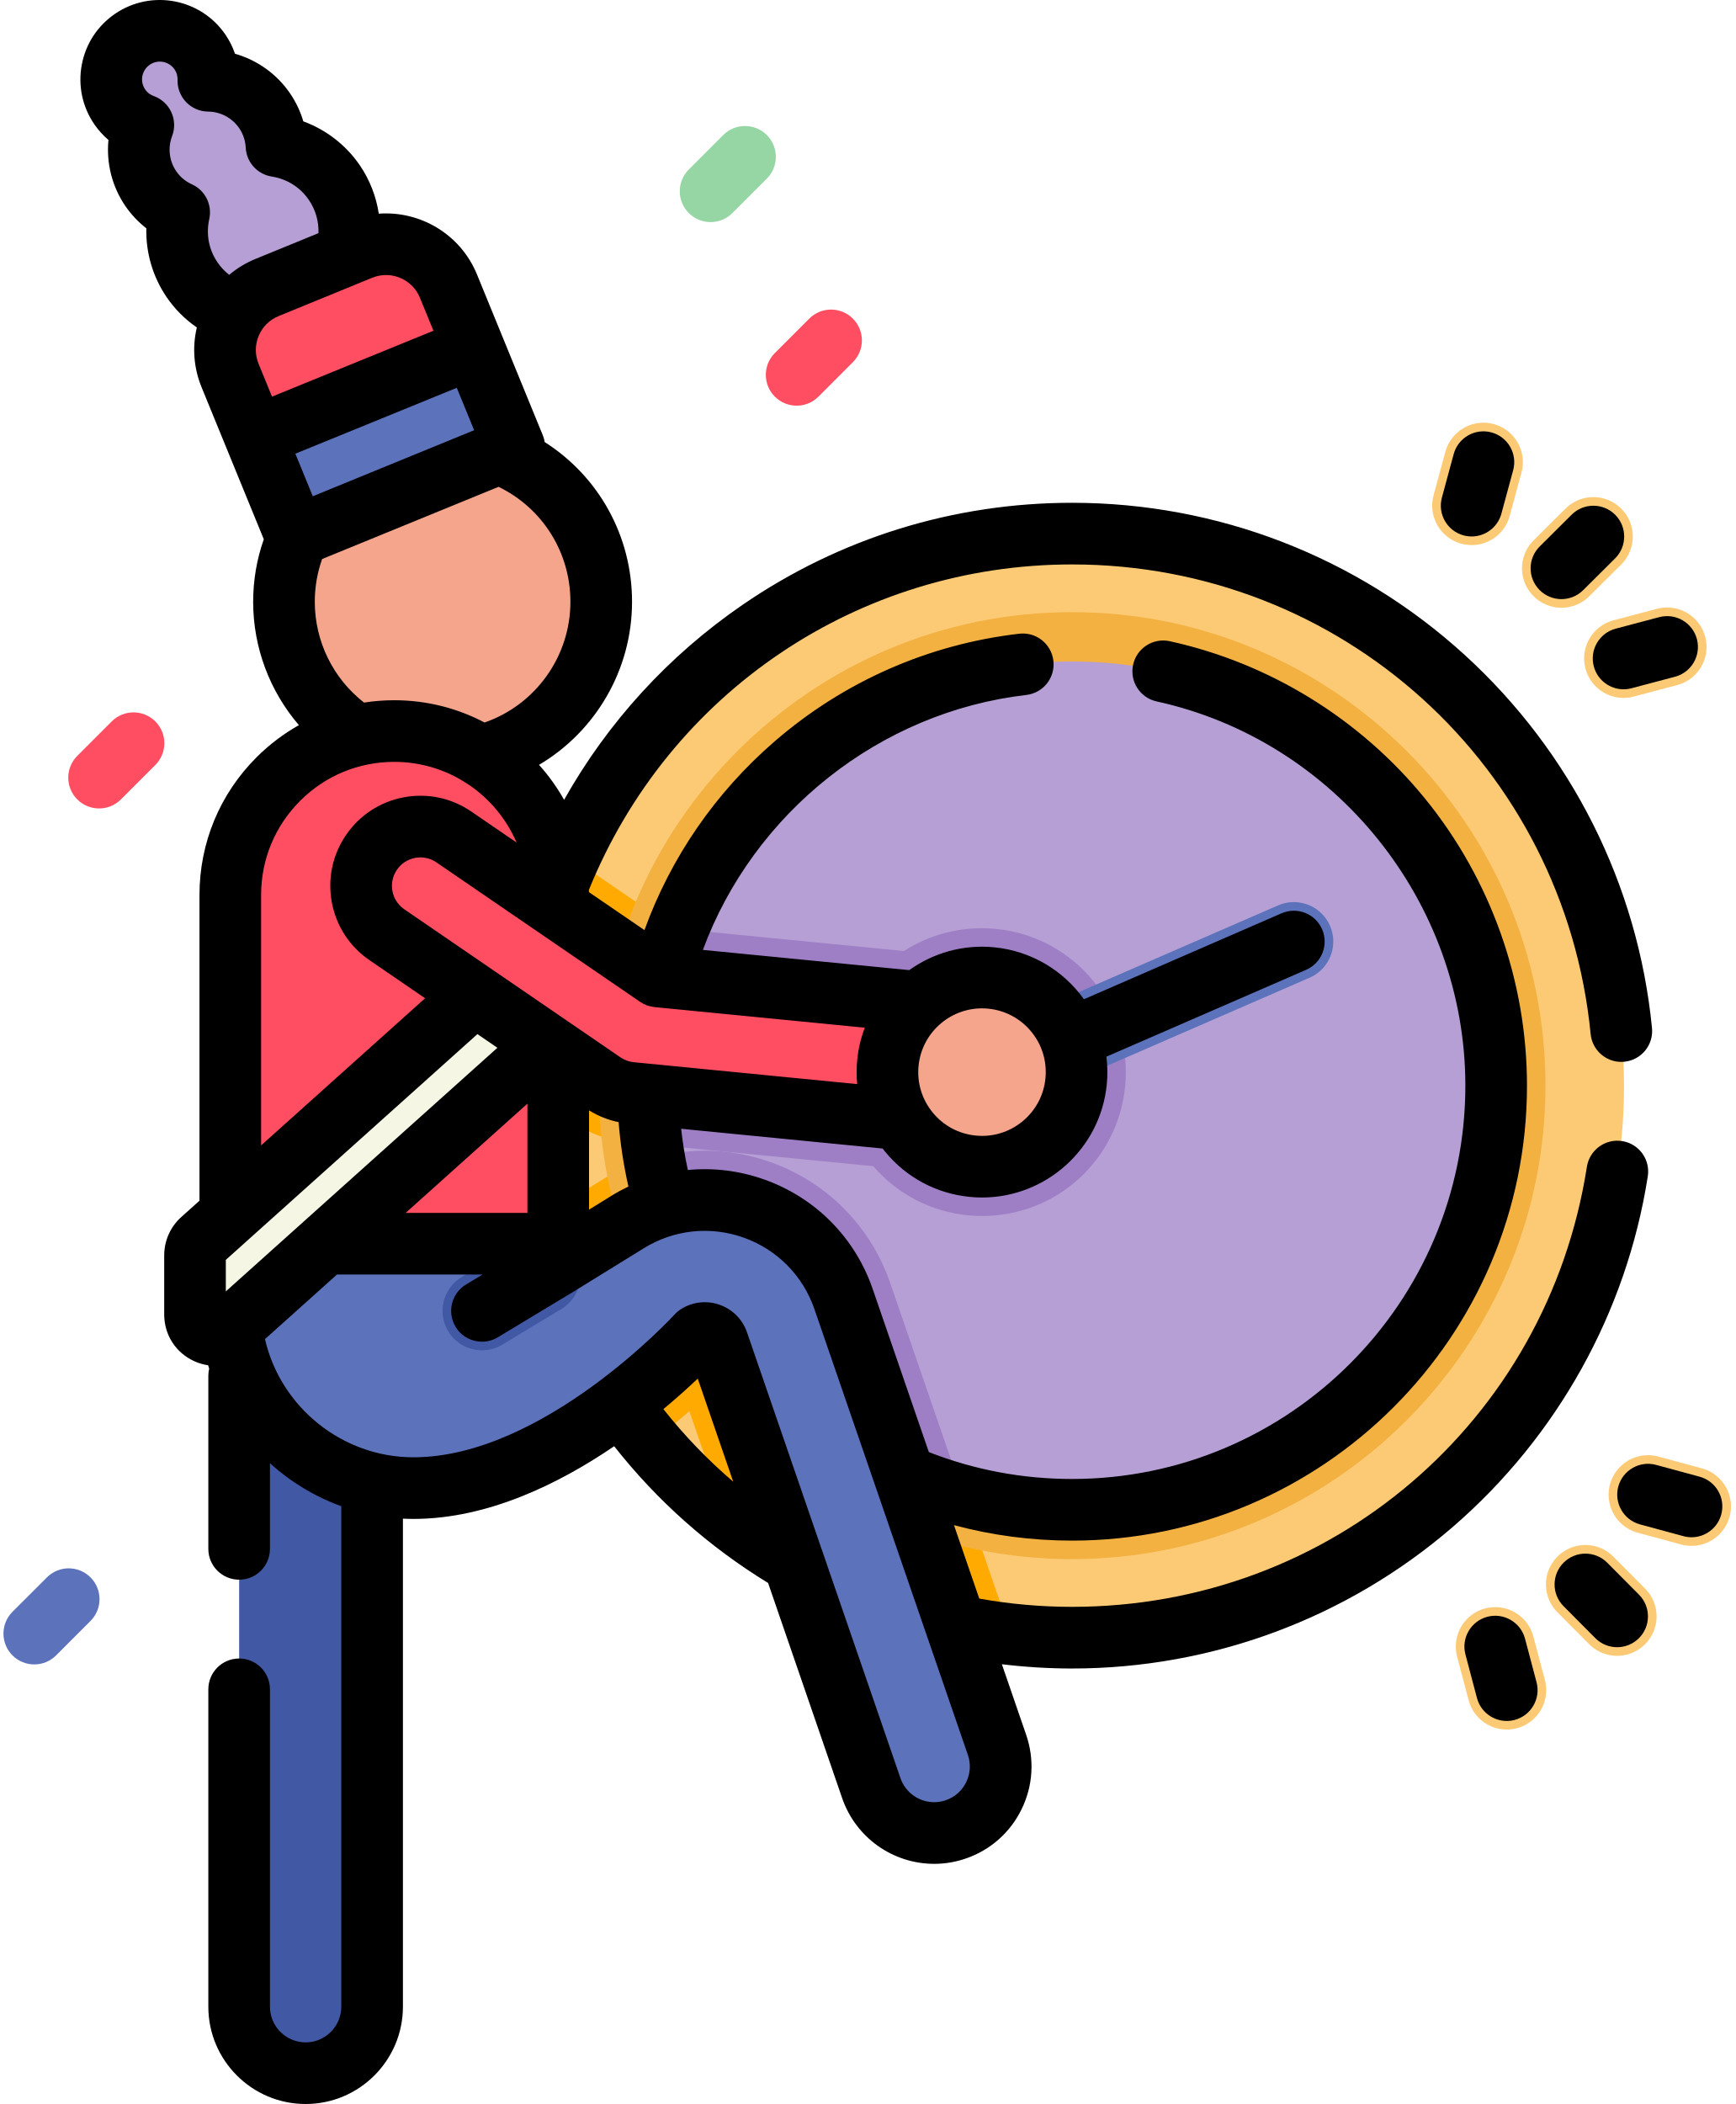
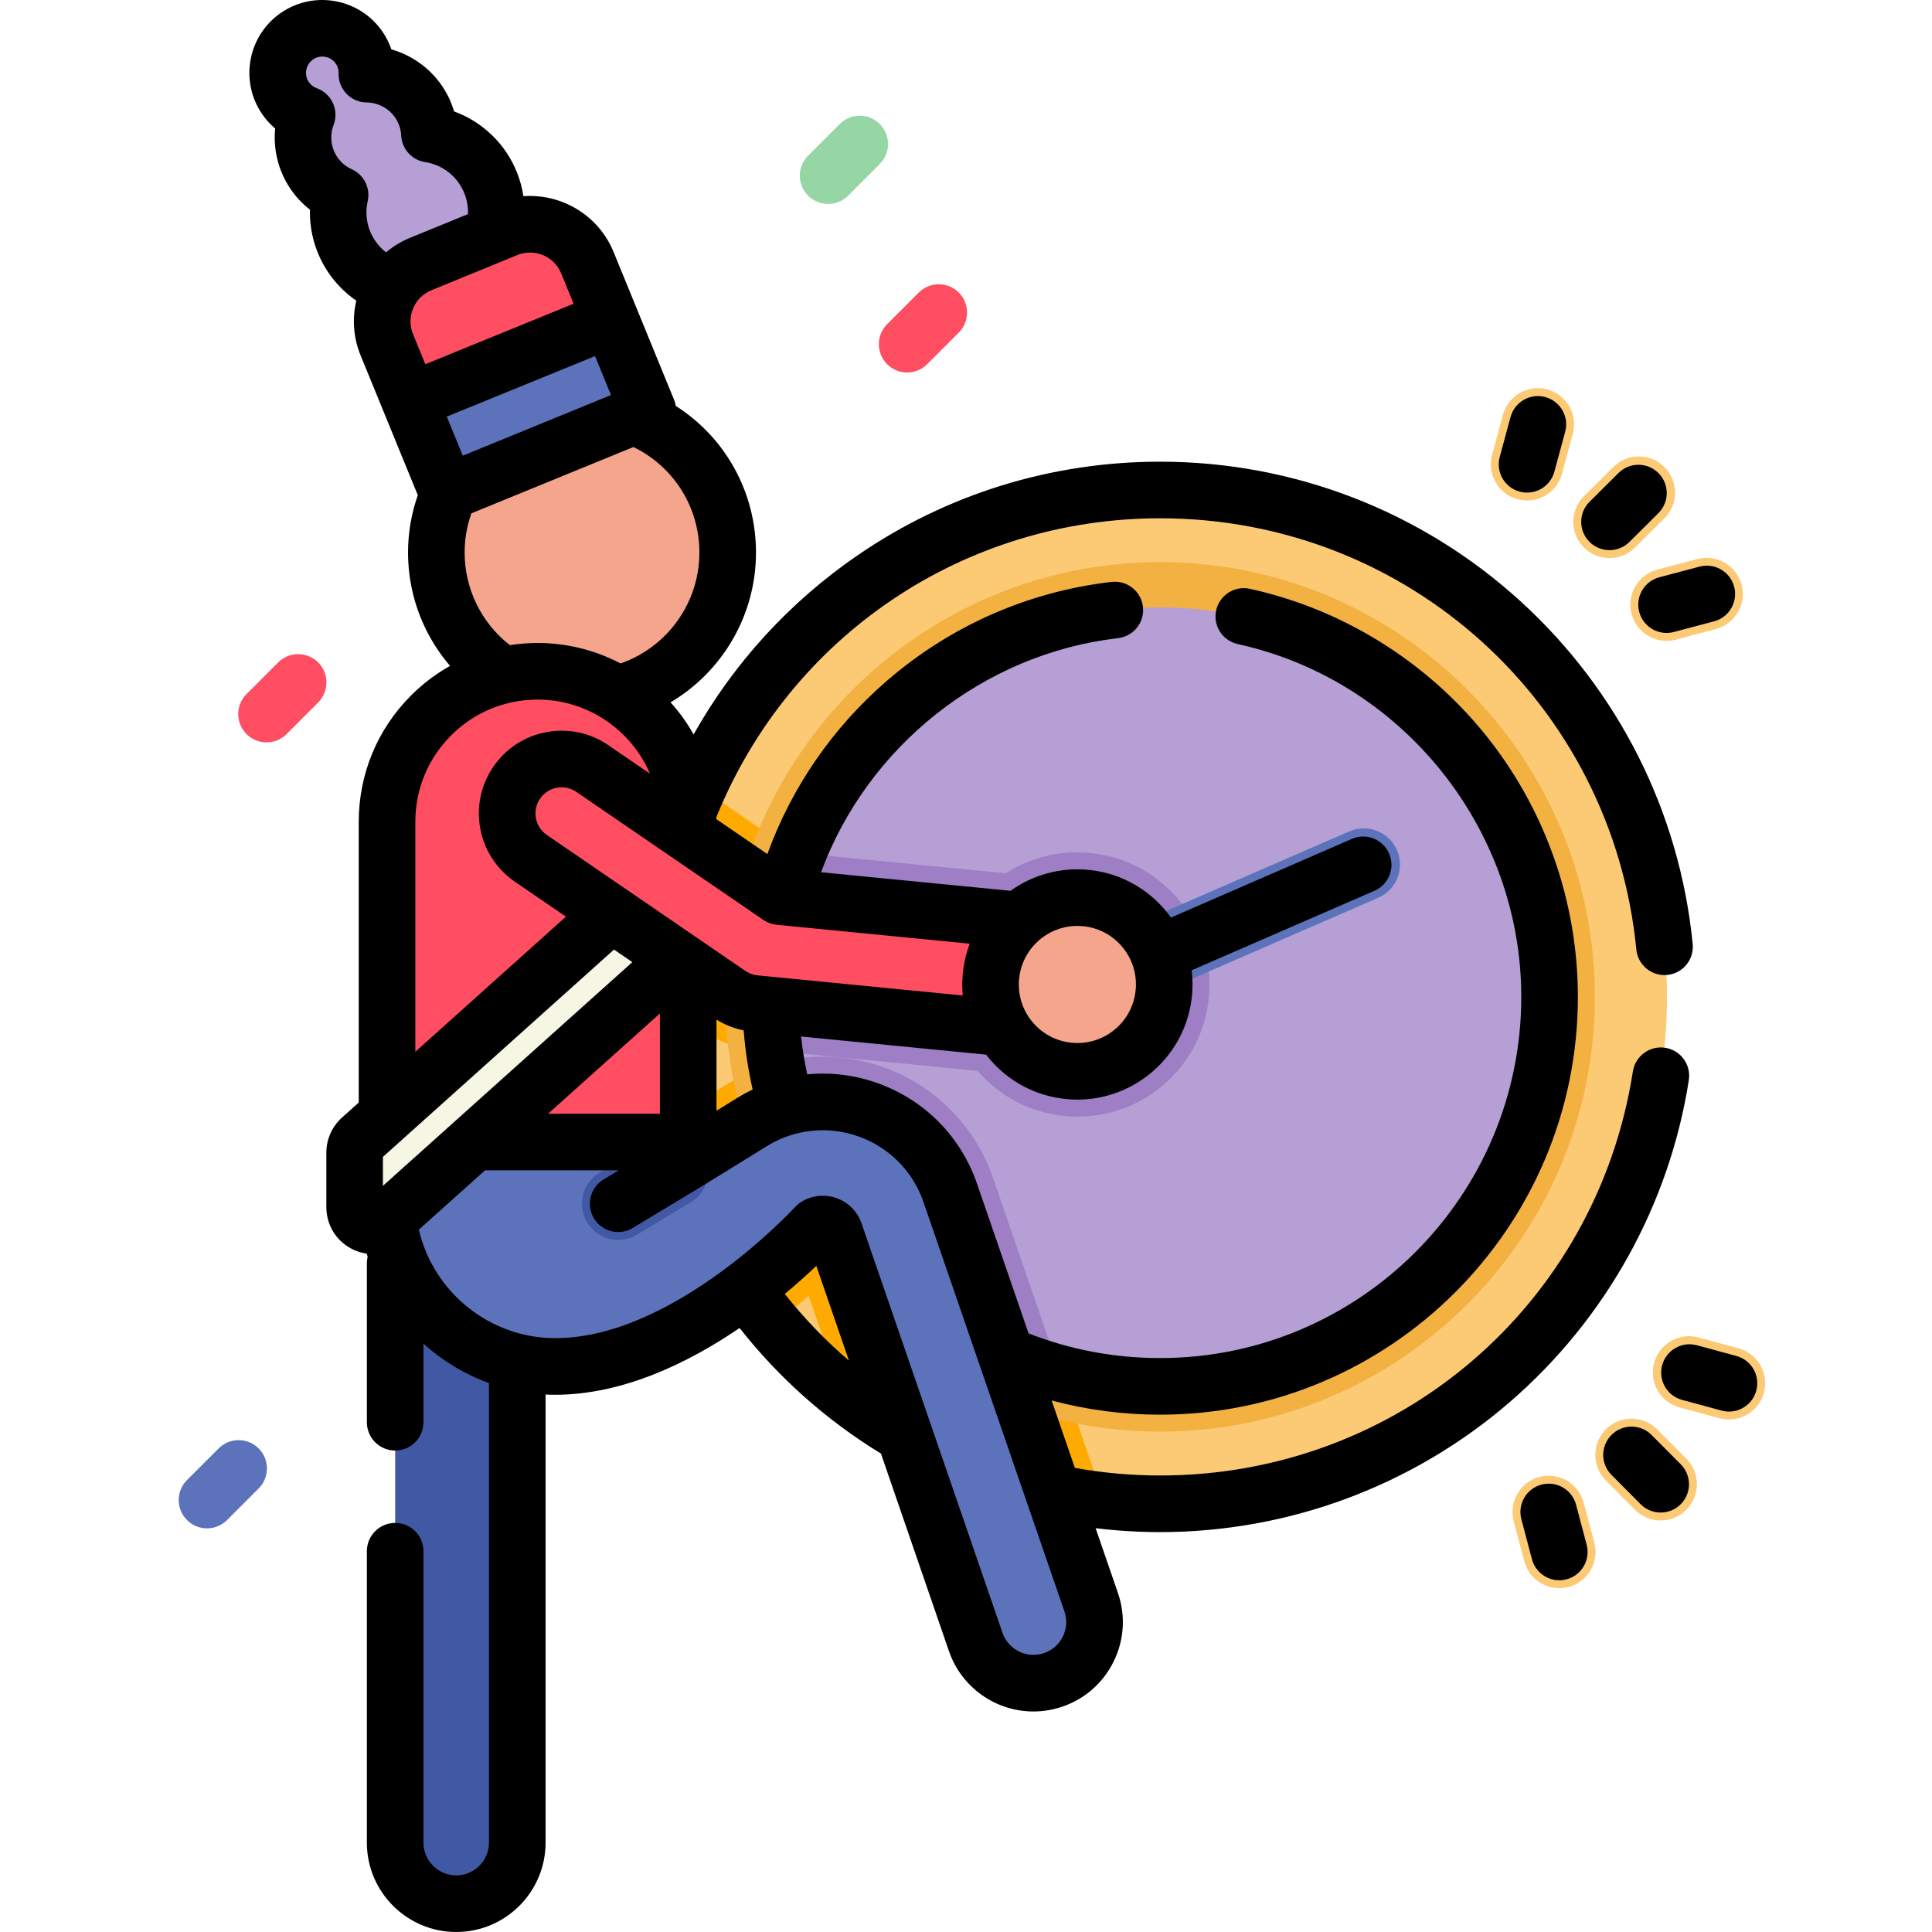
- <svg xmlns="http://www.w3.org/2000/svg" viewBox="0 0 330 400">
+ <svg xmlns="http://www.w3.org/2000/svg" viewBox="0 0 400 400">
  <g fill="none" fill-rule="evenodd">
-     <path fill="#FCCA75" d="M308.789 206.396c0 57.962-46.991 104.947-104.953 104.947-3.915 0-7.776-.211-11.578-.635-20.477-2.24-39.182-10.382-54.376-22.672-5.124-4.147-9.86-8.774-14.127-13.797-11.264-13.287-19.287-29.422-22.827-47.171-1.337-6.68-2.039-13.586-2.039-20.657v-.015c0-15.54 3.375-30.289 9.436-43.555 16.547-36.221 53.088-61.392 95.511-61.392 57.962 0 104.953 46.985 104.953 104.947z" />
-     <path fill="#FA0" d="M192.258 310.709c-20.477-2.24-39.182-10.382-54.376-22.672l-6.805-19.757c-2.118 1.843-4.572 3.876-7.321 5.96-11.264-13.287-19.287-29.422-22.827-47.171h9.07l4.422-2.728c5.908-3.647 12.671-5.579 19.562-5.579 4.276 0 8.508.735 12.564 2.188 10.727 3.83 19.009 12.204 22.72 22.971l22.992 66.788z" />
-     <path fill="#FA0" d="M213.938 206.491c-1.376 14.078-13.071 24.686-27.203 24.686-.891 0-1.797-.04-2.689-.131-7.037-.69-13.406-4.001-18.015-9.338l-47.009-4.599c-3.445-.345-6.781-1.556-9.65-3.516l-10.483-7.181v-.015c0-15.54 3.375-30.289 9.436-43.555l20.001 13.693 43.555 4.266c4.276-2.75 9.36-4.337 14.813-4.337.891 0 1.797.049 2.689.134 15.015 1.468 26.031 14.874 24.554 29.892z" />
-     <path fill="#F3B141" d="M203.839 296.411c-49.634 0-90.015-40.381-90.015-90.015 0-49.637 40.381-90.018 90.015-90.018 49.634 0 90.015 40.381 90.015 90.018 0 49.634-40.381 90.015-90.015 90.015z" />
-     <path fill="#B69FD4" d="M284.476 206.396c0 44.54-36.102 80.64-80.64 80.64-7.141 0-14.056-.928-20.648-2.67-30.237-7.983-53.519-33.093-58.832-64.322-.146-.812-.272-1.633-.372-2.454-.516-3.656-.781-7.397-.781-11.194 0-10.532 2.014-20.587 5.685-29.807 11.853-29.782 40.939-50.836 74.948-50.836 44.537 0 80.64 36.102 80.64 80.643z" />
-     <path fill="#9E7FC6" d="M183.188 284.366c-30.237-7.983-53.519-33.093-58.832-64.322 3.125-.842 6.36-1.282 9.625-1.282 4.276 0 8.508.735 12.564 2.188 10.727 3.83 19.009 12.204 22.72 22.971l13.922 40.445z" />
-     <path fill="#9E7FC6" d="M213.938 206.491c-1.376 14.078-13.071 24.686-27.203 24.686-.891 0-1.797-.04-2.689-.131-7.037-.69-13.406-4.001-18.015-9.338l-42.047-4.117c-.516-3.656-.781-7.397-.781-11.194 0-10.532 2.014-20.587 5.685-29.807l42.993 4.211c4.276-2.75 9.36-4.337 14.813-4.337.891 0 1.797.049 2.689.134 15.015 1.468 26.031 14.874 24.554 29.892z" />
-     <path fill="#B69FD4" d="M34.067 40.378c-2.115-.961-4.007-2.481-5.411-4.541-2.509-3.683-2.881-8.191-1.404-12.061-1.767-.638-3.36-1.81-4.501-3.482-2.872-4.218-1.779-9.964 2.435-12.836 4.218-2.875 9.967-1.782 12.839 2.435 1.138 1.669 1.645 3.583 1.59 5.46 4.144.046 8.2 2.039 10.712 5.725 1.404 2.06 2.124 4.376 2.243 6.696 4.318.674 8.356 3.061 11.011 6.958 5.09 7.477 3.159 17.664-4.315 22.757-7.477 5.09-17.664 3.159-22.757-4.318-2.652-3.897-3.394-8.53-2.441-12.793z" />
-     <path fill="#F4A58C" d="M114.316 114.404c0 16.66-13.504 30.164-30.161 30.164-16.656 0-30.161-13.504-30.161-30.164 0-16.656 13.504-30.161 30.161-30.161 16.656 0 30.161 13.504 30.161 30.161z" />
-     <path fill="#4159A5" d="M58.112 394.141c6.982 0 12.64-5.661 12.64-12.64V257.632c0-6.979-5.658-12.64-12.64-12.64-6.982 0-12.64 5.661-12.64 12.64v123.868c0 6.979 5.658 12.64 12.64 12.64z" />
-     <path fill="#FF4E61" d="M43.787 170.157v77.942c0 19.229 15.591 34.811 34.818 34.811 15.21 0 27.536-12.326 27.536-27.536V170.157c0-17.221-13.953-31.174-31.174-31.174-8.612 0-16.403 3.488-22.043 9.128-5.649 5.64-9.137 13.431-9.137 22.046z" />
-     <path fill="#5C73BC" d="M189.572 331.723l-29.175-84.747c-2.777-8.063-8.975-14.331-17.001-17.2-8.032-2.866-16.797-1.941-24.051 2.539l-13.205 8.157v-4.025H43.787v11.652c0 19.229 15.591 34.811 34.818 34.811 27.536 0 54.025-29.086 54.025-29.086.888-.549 1.721-.433 2.264-.238.543.192 1.26.632 1.599 1.617l29.178 84.75c1.804 5.237 6.705 8.527 11.951 8.53 1.364 0 2.75-.223 4.114-.693 6.601-2.274 10.11-9.467 7.837-16.068z" />
-     <path fill="#FF4E61" d="M97.794 84.995l-41.528 16.992-7.751-18.945-4.767-11.655c-2.682-6.552.458-14.035 7.01-16.718l17.792-7.285c6.552-2.682 14.038.455 16.721 7.01l4.791 11.694 7.733 18.906z" />
-     <path fill="#5C73BC" d="M97.794 84.995l-41.531 16.992-7.748-18.945 41.547-16.953z" />
-     <path stroke="#4159A5" stroke-linecap="round" stroke-linejoin="round" stroke-width="15" d="M102.859 242.449l-11.218 6.766" />
-     <path fill="#F5F6E3" d="M99.432 180.969l-61.053 54.77c-.827.739-1.3 1.797-1.3 2.908v11.246c0 3.381 4.001 5.164 6.516 2.908l67.3-60.373-11.462-11.459z" />
-     <path fill="#FF4E61" d="M186.099 214.258l-66.159-6.485c-1.889-.186-3.699-.845-5.264-1.917l-41.11-28.146c-5.133-3.516-6.445-10.529-2.93-15.662 3.513-5.133 10.526-6.448 15.662-2.93l38.721 26.511 63.278 6.204c6.195.607 10.721 6.119 10.114 12.311-.607 6.192-6.119 10.718-12.311 10.114z" />
-     <path stroke="#5C73BC" stroke-linecap="round" stroke-width="15" d="M203.838 197.341l42.169-18.338" />
-     <path fill="#F4A58C" d="M204.697 203.824c0 9.93-8.051 17.978-17.981 17.978-9.93 0-17.981-8.047-17.981-17.978 0-9.933 8.051-17.981 17.981-17.981 9.93 0 17.981 8.047 17.981 17.981z" />
+     <path fill="#FCCA75" d="M345.133 206.396c0 57.963-46.991 104.947-104.953 104.947-3.915 0-7.776-.21-11.578-.634-20.478-2.24-39.182-10.382-54.377-22.672A106.264 106.264 0 01160.1 274.24c-11.264-13.287-19.287-29.422-22.827-47.17a105.195 105.195 0 01-2.039-20.658v-.016c0-15.54 3.375-30.288 9.436-43.554 16.547-36.222 53.088-61.392 95.51-61.392 57.963 0 104.954 46.984 104.954 104.946z" />
+     <path fill="#FA0" d="M228.602 310.709c-20.478-2.24-39.182-10.382-54.377-22.672l-6.805-19.757a139.9 139.9 0 01-7.321 5.96c-11.264-13.287-19.287-29.422-22.827-47.17h9.07l4.421-2.73c5.909-3.646 12.671-5.578 19.562-5.578 4.276 0 8.508.736 12.564 2.188 10.727 3.83 19.01 12.204 22.72 22.97l22.993 66.789z" />
+     <path fill="#FA0" d="M250.281 206.491c-1.376 14.078-13.07 24.686-27.203 24.686-.891 0-1.798-.04-2.689-.131-7.037-.69-13.406-4.001-18.014-9.339l-47.01-4.599a20.83 20.83 0 01-9.65-3.515l-10.482-7.181v-.016c0-15.54 3.375-30.288 9.436-43.554l20.001 13.693 43.555 4.266a27.289 27.289 0 0114.813-4.336c.891 0 1.798.049 2.689.134 15.014 1.468 26.031 14.874 24.554 29.892z" />
+     <path fill="#F3B141" d="M240.183 296.411c-49.634 0-90.015-40.38-90.015-90.015 0-49.636 40.381-90.017 90.015-90.017s90.015 40.38 90.015 90.017c0 49.634-40.381 90.015-90.015 90.015z" />
+     <path fill="#B69FD4" d="M320.82 206.396c0 44.54-36.103 80.64-80.64 80.64a80.662 80.662 0 01-20.648-2.67c-30.237-7.984-53.519-33.093-58.832-64.322a44.033 44.033 0 01-.372-2.454 80.15 80.15 0 01-.782-11.194c0-10.531 2.015-20.587 5.686-29.806 11.853-29.782 40.94-50.836 74.948-50.836 44.537 0 80.64 36.102 80.64 80.642z" />
+     <path fill="#9E7FC6" d="M219.532 284.366c-30.237-7.984-53.519-33.093-58.832-64.322a36.986 36.986 0 0122.19.906c10.726 3.83 19.009 12.204 22.72 22.97l13.922 40.446z" />
+     <path fill="#9E7FC6" d="M250.281 206.491c-1.376 14.078-13.07 24.686-27.203 24.686-.891 0-1.798-.04-2.689-.131-7.037-.69-13.406-4.001-18.014-9.339l-42.047-4.117a80.15 80.15 0 01-.782-11.194c0-10.531 2.015-20.587 5.686-29.806l42.993 4.211a27.289 27.289 0 0114.813-4.336c.891 0 1.798.049 2.689.134 15.014 1.468 26.031 14.874 24.554 29.892z" />
+     <path fill="#B69FD4" d="M70.41 40.378A13.047 13.047 0 0165 35.837c-2.509-3.684-2.881-8.191-1.404-12.06a9.21 9.21 0 01-4.501-3.483c-2.872-4.217-1.78-9.964 2.435-12.836 4.218-2.874 9.967-1.782 12.839 2.436a9.178 9.178 0 011.59 5.46c4.144.045 8.2 2.038 10.711 5.724a13.019 13.019 0 012.243 6.696 16.325 16.325 0 0111.011 6.958c5.09 7.477 3.159 17.664-4.315 22.757-7.477 5.09-17.664 3.159-22.757-4.318a16.339 16.339 0 01-2.441-12.793z" />
+     <path fill="#F4A58C" d="M150.66 114.404c0 16.66-13.504 30.164-30.16 30.164-16.657 0-30.161-13.504-30.161-30.164 0-16.656 13.504-30.16 30.16-30.16 16.657 0 30.16 13.504 30.16 30.16z" />
+     <path fill="#4159A5" d="M94.455 394.14c6.983 0 12.64-5.66 12.64-12.64V257.632c0-6.979-5.657-12.64-12.64-12.64-6.982 0-12.64 5.661-12.64 12.64V381.5c0 6.98 5.658 12.64 12.64 12.64z" />
+     <path fill="#FF4E61" d="M80.13 170.157v77.942c0 19.229 15.592 34.811 34.818 34.811 15.21 0 27.536-12.326 27.536-27.536v-85.217c0-17.221-13.953-31.174-31.174-31.174-8.612 0-16.403 3.488-22.043 9.128a31.042 31.042 0 00-9.137 22.046z" />
+     <path fill="#5C73BC" d="M225.916 331.723l-29.175-84.747c-2.777-8.063-8.975-14.331-17.001-17.2-8.032-2.866-16.797-1.94-24.051 2.54l-13.205 8.156v-4.025H80.13V248.1c0 19.229 15.592 34.811 34.818 34.811 27.536 0 54.025-29.086 54.025-29.086a2.543 2.543 0 012.265-.238c.543.192 1.26.632 1.599 1.617l29.178 84.75c1.803 5.237 6.704 8.527 11.95 8.53 1.364 0 2.75-.223 4.114-.692 6.601-2.274 10.11-9.467 7.837-16.068z" />
+     <path fill="#FF4E61" d="M134.137 84.995L92.61 101.987 84.858 83.04 80.09 71.387c-2.683-6.552.458-14.035 7.01-16.718l17.791-7.284c6.553-2.683 14.039.454 16.721 7.01l4.791 11.694 7.733 18.906z" />
+     <path fill="#5C73BC" d="M134.137 84.995l-41.53 16.992-7.75-18.946 41.547-16.952z" />
+     <path stroke="#4159A5" stroke-linecap="round" stroke-linejoin="round" stroke-width="15" d="M139.203 242.449l-11.218 6.766" />
+     <path fill="#F5F6E3" d="M135.776 180.97l-61.053 54.77a3.9 3.9 0 00-1.3 2.907v11.246c0 3.382 4 5.164 6.515 2.909l67.3-60.373-11.462-11.46z" />
+     <path fill="#FF4E61" d="M222.443 214.258l-66.159-6.485a11.28 11.28 0 01-5.264-1.917l-41.11-28.146c-5.134-3.516-6.446-10.529-2.93-15.662 3.512-5.133 10.525-6.448 15.661-2.93l38.721 26.511 63.278 6.204c6.195.608 10.721 6.12 10.114 12.311-.607 6.192-6.119 10.718-12.31 10.114z" />
+     <path stroke="#5C73BC" stroke-linecap="round" stroke-width="15" d="M240.182 197.341l42.17-18.338" />
+     <path fill="#F4A58C" d="M241.04 203.824c0 9.93-8.05 17.978-17.98 17.978s-17.981-8.048-17.981-17.978c0-9.934 8.05-17.981 17.98-17.981 9.931 0 17.982 8.047 17.982 17.98z" />
    <g stroke="#FCCA75" stroke-linecap="round" stroke-width="15">
-       <path d="M296.889 108.041l6.07-6.036M279.815 96.127l2.24-8.264M316.979 122.991l-8.276 2.191M301.442 301.223l6.036 6.073M313.356 284.151l8.264 2.24M286.492 321.315l-2.191-8.276" />
+       <path d="M333.233 108.041l6.07-6.036M316.158 96.127l2.24-8.264M353.323 122.991l-8.277 2.192M337.786 301.223l6.036 6.073M349.7 284.151l8.264 2.24M322.836 321.315l-2.192-8.276" />
    </g>
-     <path fill="#FF4E61" d="M151.471 77.121c-1.498 0-2.997-.571-4.144-1.715-2.286-2.289-2.286-6 0-8.286l6.549-6.549c2.289-2.289 5.997-2.289 8.286 0 2.289 2.289 2.289 6 0 8.286l-6.546 6.549c-1.144 1.144-2.643 1.715-4.144 1.715zM18.839 153.699c-1.498 0-2.997-.571-4.141-1.715-2.289-2.289-2.289-6 0-8.286l6.546-6.549c2.289-2.286 6-2.286 8.289 0 2.286 2.289 2.286 6-.003 8.289l-6.546 6.546c-1.144 1.144-2.643 1.715-4.144 1.715z" />
-     <path fill="#5C73BC" d="M6.516 316.431c-1.498 0-3-.571-4.141-1.715-2.289-2.289-2.289-6-.003-8.289l6.549-6.546c2.289-2.289 6-2.289 8.286 0 2.289 2.289 2.289 5.997 0 8.286l-6.546 6.549c-1.144 1.144-2.646 1.715-4.144 1.715z" />
-     <path fill="#95D6A4" d="M135.111 42.224c-1.498 0-3-.571-4.144-1.715-2.289-2.289-2.289-6 0-8.286l6.546-6.549c2.289-2.289 6-2.289 8.289 0 2.289 2.289 2.289 6 0 8.286l-6.549 6.549c-1.141 1.144-2.643 1.715-4.141 1.715z" />
-     <path fill="#000" fill-rule="nonzero" d="M313.309 223.627c.5-3.198-1.688-6.195-4.883-6.693-3.195-.5-6.195 1.688-6.696 4.883-7.571 48.48-48.743 83.667-97.891 83.667-5.93 0-11.85-.531-17.642-1.569l-4.81-13.965c7.278 1.953 14.792 2.942 22.452 2.942 47.696 0 86.499-38.803 86.499-86.499 0-19.839-6.888-39.221-19.394-54.578-12.323-15.134-29.556-25.757-48.52-29.91-3.168-.696-6.284 1.309-6.976 4.468-.693 3.162 1.309 6.287 4.471 6.976 34.012 7.452 58.701 38.171 58.701 73.044 0 41.235-33.545 74.78-74.78 74.78-9.412 0-18.564-1.721-27.231-5.112l-10.672-30.997c-3.357-9.753-10.855-17.34-20.572-20.807-4.752-1.7-9.717-2.292-14.578-1.825-.565-2.582-.986-5.2-1.276-7.837l38.312 3.757c.156.201.308.406.473.601 4.044 4.922 9.76 7.974 16.098 8.594.784.076 1.566.116 2.341.116 12.109 0 22.504-9.222 23.709-21.518.174-1.785.14-3.543-.073-5.255L248.346 184.375c2.966-1.291 4.327-4.742 3.036-7.709-1.291-2.966-4.742-4.327-7.709-3.036l-37.576 16.339c-3.864-5.399-9.943-9.177-17.056-9.875-5.96-.586-11.63 1.099-16.162 4.337l-39.233-3.842c9.641-26.083 33.627-45.242 61.499-48.468 3.214-.372 5.518-3.281 5.145-6.494-.372-3.217-3.281-5.524-6.494-5.148-17.255 1.996-33.34 9.076-46.518 20.474-11.267 9.744-19.724 22.046-24.744 35.873l-10.55-7.22c0-.146-.006-.287-.009-.43.003-.012.009-.021.012-.031 15.253-37.567 51.306-61.838 91.852-61.838 51.221 0 93.61 38.385 98.605 89.285.299 3.027 2.847 5.289 5.826 5.289.189 0 .385-.012.577-.031 3.223-.314 5.579-3.183 5.261-6.403-2.673-27.24-15.329-52.438-35.632-70.953-20.444-18.64-46.951-28.906-74.637-28.906-22.485 0-44.135 6.696-62.61 19.37-14.127 9.689-25.681 22.36-33.972 37.1-1.346-2.393-2.942-4.623-4.767-6.647 10.745-6.366 17.685-18.057 17.685-31.006 0-12.518-6.345-23.831-16.605-30.359-.07-.43-.183-.854-.354-1.273L90.692 52.173c-3.137-7.666-10.825-12.128-18.671-11.551-.494-3.259-1.703-6.406-3.598-9.189-2.628-3.857-6.418-6.772-10.751-8.362-.552-1.88-1.395-3.665-2.502-5.295-2.527-3.708-6.262-6.354-10.489-7.556-.433-1.276-1.041-2.493-1.813-3.629-4.684-6.879-14.099-8.664-20.978-3.976-3.336 2.271-5.585 5.701-6.335 9.665-.751 3.964.085 7.98 2.356 11.316.772 1.132 1.682 2.142 2.71 3.012-.427 4.373.668 8.82 3.192 12.527 1.111 1.627 2.466 3.067 4.01 4.269-.11 4.614 1.218 9.21 3.845 13.065 1.566 2.301 3.519 4.242 5.759 5.786-.894 3.766-.598 7.703.897 11.356l11.832 28.909c-1.334 3.809-2.02 7.794-2.02 11.887 0 8.719 3.156 16.998 8.698 23.453-2.911 1.639-5.621 3.677-8.051 6.107-7.001 6.989-10.855 16.29-10.855 26.19v58.115l-3.461 3.104c-2.063 1.849-3.244 4.501-3.244 7.272v11.249c0 3.906 2.216 7.324 5.783 8.917.839.372 1.7.61 2.567.745.064.214.134.424.201.635-.101.433-.162.882-.162 1.349v32.919c0 3.235 2.621 5.859 5.859 5.859 3.238 0 5.859-2.625 5.859-5.859v-16.278c3.925 3.549 8.527 6.345 13.562 8.17v95.148c0 3.738-3.043 6.781-6.781 6.781-3.738 0-6.781-3.043-6.781-6.781v-60.339c0-3.235-2.625-5.859-5.859-5.859-3.238 0-5.859 2.625-5.859 5.859v60.339C39.612 391.702 47.91 400 58.112 400c10.202 0 18.5-8.301 18.5-18.5v-92.783c.662.034 1.328.052 1.993.052 14.102 0 27.67-6.668 38.174-13.821 8.157 10.361 17.978 19.089 29.266 25.998l14.084 40.915c2.573 7.465 9.601 12.479 17.493 12.482 2.048 0 4.074-.342 6.021-1.013 4.672-1.608 8.441-4.938 10.605-9.381 2.167-4.44 2.475-9.46.867-14.133l-4.62-13.419c4.419.531 8.881.809 13.345.809 26.581 0 52.289-9.558 72.382-26.907 19.882-17.172 33.057-40.851 37.088-66.672zM42.938 245.517v-6l47.842-42.92 3.796 2.6-51.639 46.32zm57.343-35.693v20.764H77.133l23.148-20.764zm11.719 1.273c1.724 1.074 3.635 1.831 5.621 2.237.33 4.129.952 8.221 1.865 12.244-1.096.525-2.173 1.105-3.22 1.755l-4.266 2.634v-18.869zm8.511-9.155c-.903-.089-1.776-.406-2.527-.919l-41.107-28.149c-1.193-.815-1.996-2.045-2.261-3.467-.266-1.419.037-2.856.854-4.05.815-1.19 2.048-1.993 3.467-2.258 1.419-.266 2.856.037 4.05.854l38.721 26.511c.815.558 1.758.9 2.74.998l39.978 3.918c-.729 1.926-1.227 3.973-1.434 6.119-.153 1.55-.153 3.088-.009 4.605l-42.471-4.163zm66.196-10.239c.394 0 .79.018 1.19.058 3.223.314 6.128 1.868 8.185 4.367 2.054 2.502 3.012 5.655 2.698 8.878-.317 3.223-1.868 6.128-4.37 8.185-2.499 2.054-5.655 3.015-8.875 2.698-3.223-.317-6.131-1.868-8.185-4.37-2.057-2.502-3.012-5.655-2.698-8.875.61-6.253 5.899-10.941 12.054-10.941zM59.473 94.345l-3.314-8.093 30.692-12.524L90.152 81.79 59.473 94.345zm20.374-37.729l2.567 6.265-30.695 12.524-2.551-6.235c-.705-1.721-.696-3.613.021-5.328.72-1.715 2.063-3.049 3.784-3.751l17.792-7.285c.864-.351 1.752-.519 2.631-.519 2.744 0 5.35 1.633 6.451 4.327zM33.499 32.538c-1.331-1.953-1.62-4.449-.772-6.674.562-1.471.507-3.104-.15-4.532-.656-1.431-1.859-2.536-3.336-3.07-.473-.168-1.144-.528-1.645-1.266-1.05-1.538-.65-3.647.891-4.697 1.541-1.05 3.647-.647 4.697.891.504.739.589 1.492.577 1.993-.049 1.575.54 3.098 1.633 4.233 1.089 1.135 2.588 1.782 4.163 1.797 2.38.024 4.596 1.208 5.927 3.162.751 1.102 1.166 2.347 1.236 3.696.14 2.771 2.206 5.063 4.947 5.493 2.908.455 5.42 2.042 7.071 4.465 1.273 1.868 1.895 4.077 1.816 6.296l-12.018 4.919c-1.828.748-3.488 1.77-4.959 3.006-.851-.665-1.599-1.462-2.225-2.377-1.651-2.426-2.206-5.344-1.566-8.218.604-2.707-.772-5.469-3.296-6.613-1.236-.558-2.24-1.401-2.991-2.502zm26.355 81.866c0-2.802.473-5.527 1.395-8.124L94.797 92.551c8.353 4.056 13.66 12.451 13.66 21.854 0 10.4-6.628 19.592-16.321 22.955-5.136-2.701-10.974-4.236-17.169-4.236-1.944 0-3.867.153-5.753.446-5.887-4.596-9.36-11.639-9.36-19.165zM49.646 170.154c0-6.763 2.634-13.12 7.419-17.902 4.779-4.779 11.139-7.41 17.902-7.41 10.422 0 19.388 6.329 23.264 15.344l-8.624-5.905c-3.775-2.585-8.328-3.543-12.827-2.701-4.495.839-8.395 3.381-10.98 7.156-2.585 3.775-3.543 8.331-2.704 12.827.842 4.495 3.384 8.395 7.159 10.98l10.574 7.239-31.183 27.975v-47.604zm76.489 97.736c2.597-2.155 4.803-4.153 6.534-5.795l6.747 19.598c-4.849-4.15-9.29-8.755-13.281-13.803zm57.581 70.923c-.793 1.627-2.176 2.847-3.888 3.436-.72.247-1.462.372-2.206.372-2.893 0-5.469-1.84-6.412-4.575l-29.175-84.75c-.845-2.451-2.731-4.358-5.167-5.228-2.441-.873-5.112-.595-7.321.772-.461.287-.882.635-1.251 1.038-.247.272-25.031 27.173-49.692 27.173-13.507 0-25.247-9.506-28.223-22.464l13.69-12.28h27.682l-3.137 1.892c-2.771 1.672-3.665 5.273-1.993 8.044 1.102 1.825 3.036 2.835 5.023 2.835 1.031 0 2.075-.272 3.021-.845l14.499-8.743c.009-.006.018-.012.027-.018.009-.006.018-.009.024-.015l13.205-8.154c5.731-3.54 12.659-4.272 19-2.005 6.345 2.264 11.24 7.217 13.431 13.586l29.178 84.75c.589 1.709.476 3.549-.317 5.179z" />
-     <path fill="#000" d="M296.887 113.901c1.495 0 2.988-.568 4.132-1.703l6.073-6.039c2.295-2.28 2.307-5.991.024-8.286-2.28-2.295-5.991-2.304-8.286-.024l-6.073 6.039c-2.295 2.28-2.307 5.991-.024 8.286 1.144 1.151 2.649 1.727 4.153 1.727zM278.281 101.785c.513.137 1.028.204 1.538.204 2.582 0 4.944-1.718 5.652-4.327l2.24-8.267c.848-3.122-.998-6.342-4.12-7.187-3.122-.848-6.342.998-7.19 4.12l-2.24 8.267c-.848 3.122.998 6.342 4.12 7.19zM303.04 126.685c.696 2.625 3.067 4.361 5.658 4.361.497 0 1.001-.064 1.505-.198l8.279-2.191c3.128-.83 4.993-4.037 4.163-7.166-.83-3.128-4.037-4.99-7.166-4.163l-8.276 2.191c-3.128.83-4.993 4.037-4.163 7.166zM305.6 297.095c-2.283-2.295-5.991-2.307-8.286-.024-2.295 2.28-2.307 5.991-.024 8.286l6.036 6.073c1.144 1.151 2.652 1.727 4.156 1.727 1.492 0 2.988-.568 4.129-1.703 2.295-2.283 2.307-5.991.024-8.286l-6.036-6.073zM323.154 280.737l-8.264-2.24c-3.122-.848-6.342.998-7.19 4.123-.845 3.122 1.001 6.339 4.123 7.187l8.267 2.24c.513.14 1.028.208 1.535.208 2.582 0 4.944-1.718 5.652-4.33.848-3.122-.998-6.342-4.123-7.187zM289.966 311.539c-.83-3.128-4.041-4.993-7.166-4.166-3.128.83-4.993 4.037-4.163 7.166l2.191 8.279c.696 2.625 3.067 4.361 5.661 4.361.497 0 1.001-.064 1.505-.198 3.128-.827 4.993-4.037 4.163-7.162l-2.191-8.279z" />
+     <path fill="#FF4E61" d="M187.815 77.121a5.849 5.849 0 01-4.144-1.715 5.863 5.863 0 010-8.286l6.549-6.549a5.857 5.857 0 018.285 0 5.857 5.857 0 010 8.286l-6.546 6.549a5.838 5.838 0 01-4.144 1.715zM55.182 153.699a5.857 5.857 0 01-4.141-10l6.546-6.55a5.866 5.866 0 018.289 0 5.864 5.864 0 01-.003 8.289l-6.546 6.546a5.838 5.838 0 01-4.145 1.715z" />
+     <path fill="#5C73BC" d="M42.86 316.43c-1.499 0-3-.57-4.142-1.714a5.864 5.864 0 01-.003-8.289l6.55-6.546a5.857 5.857 0 018.285 0 5.857 5.857 0 010 8.286l-6.546 6.549a5.844 5.844 0 01-4.145 1.715z" />
+     <path fill="#95D6A4" d="M171.454 42.224a5.857 5.857 0 01-4.144-10l6.546-6.55a5.86 5.86 0 018.289 8.286l-6.55 6.549a5.831 5.831 0 01-4.14 1.715z" />
+     <path fill="#000" fill-rule="nonzero" d="M349.653 223.627a5.856 5.856 0 00-4.883-6.693 5.862 5.862 0 00-6.696 4.883c-7.571 48.48-48.742 83.667-97.891 83.667-5.93 0-11.85-.531-17.642-1.569l-4.81-13.964a86.424 86.424 0 0022.452 2.941c47.696 0 86.499-38.803 86.499-86.499 0-19.839-6.888-39.22-19.394-54.577-12.323-15.134-29.556-25.757-48.52-29.91a5.853 5.853 0 00-6.976 4.467 5.857 5.857 0 004.47 6.977c34.013 7.452 58.701 38.171 58.701 73.043 0 41.236-33.545 74.78-74.78 74.78-9.412 0-18.564-1.72-27.23-5.111l-10.673-30.997c-3.357-9.753-10.855-17.34-20.572-20.807a33.659 33.659 0 00-14.578-1.825 75.128 75.128 0 01-1.276-7.836l38.312 3.756c.156.202.308.406.473.601 4.044 4.923 9.76 7.975 16.098 8.594.784.077 1.566.116 2.34.116 12.11 0 22.505-9.222 23.71-21.518.174-1.785.14-3.543-.073-5.255l37.976-16.516a5.86 5.86 0 00-4.672-10.745l-37.577 16.339c-3.863-5.399-9.942-9.177-17.056-9.876-5.96-.586-11.63 1.099-16.162 4.337l-39.233-3.842c9.64-26.084 33.627-45.243 61.499-48.468a5.86 5.86 0 005.145-6.494 5.857 5.857 0 00-6.494-5.149c-17.255 1.996-33.34 9.076-46.518 20.475-11.267 9.744-19.724 22.045-24.744 35.873l-10.55-7.22c0-.147-.006-.287-.009-.43.003-.013.01-.022.012-.031 15.253-37.567 51.306-61.838 91.852-61.838 51.22 0 93.61 38.385 98.605 89.285a5.863 5.863 0 005.826 5.289 5.857 5.857 0 005.838-6.433c-2.673-27.24-15.329-52.439-35.632-70.954-20.444-18.64-46.951-28.906-74.637-28.906-22.485 0-44.135 6.696-62.61 19.37-14.126 9.689-25.68 22.36-33.972 37.1a37.001 37.001 0 00-4.767-6.647c10.745-6.366 17.685-18.057 17.685-31.006 0-12.518-6.345-23.83-16.605-30.359a5.817 5.817 0 00-.354-1.272l-12.524-30.6c-3.137-7.666-10.825-12.128-18.67-11.551a22.24 22.24 0 00-3.599-9.189 22.327 22.327 0 00-10.751-8.362 18.884 18.884 0 00-2.502-5.295 18.973 18.973 0 00-10.49-7.556 15.062 15.062 0 00-1.812-3.628c-4.685-6.879-14.1-8.664-20.978-3.977A14.984 14.984 0 0051.9 12.28a15.01 15.01 0 002.356 11.316 15.015 15.015 0 002.71 3.012 18.99 18.99 0 003.192 12.528 18.976 18.976 0 004.01 4.27 22.297 22.297 0 003.845 13.064 22.141 22.141 0 005.759 5.786 18.537 18.537 0 00.897 11.355l11.832 28.91a35.976 35.976 0 006.677 35.34 37.119 37.119 0 00-8.05 6.106c-7.002 6.988-10.856 16.29-10.856 26.19v58.114l-3.46 3.104a9.778 9.778 0 00-3.245 7.272v11.25c0 3.905 2.216 7.323 5.783 8.916.84.373 1.7.61 2.567.745.064.214.134.424.201.635-.1.433-.161.882-.161 1.349v32.92a5.859 5.859 0 1011.718 0v-16.279a41.14 41.14 0 0013.562 8.17V381.5a6.79 6.79 0 01-6.78 6.781 6.79 6.79 0 01-6.782-6.78v-60.34a5.859 5.859 0 10-11.719 0v60.34c0 10.201 8.298 18.499 18.5 18.499s18.5-8.3 18.5-18.5v-92.782c.662.033 1.328.052 1.993.052 14.102 0 27.67-6.669 38.174-13.822a110.49 110.49 0 0029.267 25.998l14.084 40.915a18.516 18.516 0 0017.492 12.482c2.048 0 4.074-.342 6.021-1.014a18.362 18.362 0 0010.605-9.38 18.379 18.379 0 00.867-14.133l-4.62-13.419c4.419.531 8.88.809 13.345.809 26.58 0 52.289-9.558 72.382-26.908 19.882-17.172 33.056-40.85 37.088-66.671zm-270.37 21.89v-6l47.842-42.92 3.796 2.6-51.639 46.32zm57.342-35.693v20.764h-23.148l23.148-20.764zm11.718 1.272a17.128 17.128 0 005.622 2.237c.33 4.13.952 8.222 1.864 12.244a33.663 33.663 0 00-3.22 1.755l-4.266 2.633v-18.869zm8.512-9.155a5.43 5.43 0 01-2.527-.919l-41.107-28.15a5.358 5.358 0 01-2.262-3.466 5.367 5.367 0 01.855-4.05 5.373 5.373 0 013.467-2.258 5.367 5.367 0 014.05.855l38.72 26.51c.815.559 1.758.9 2.74.998l39.979 3.919a23.94 23.94 0 00-1.443 10.724l-42.472-4.163zm66.195-10.239c.394 0 .79.019 1.19.058a12.048 12.048 0 018.185 4.367 12.057 12.057 0 012.698 8.878 12.051 12.051 0 01-4.37 8.185 12.037 12.037 0 01-8.874 2.697 12.045 12.045 0 01-8.185-4.37 12.041 12.041 0 01-2.698-8.874c.61-6.253 5.899-10.94 12.054-10.94zM95.817 94.345l-3.315-8.093 30.692-12.525 3.302 8.063-30.68 12.555zm20.373-37.729l2.567 6.265-30.695 12.525-2.551-6.235a6.921 6.921 0 01.021-5.328 6.91 6.91 0 013.784-3.75l17.792-7.285a6.964 6.964 0 012.63-.52 6.971 6.971 0 016.452 4.328zM69.843 32.538a7.265 7.265 0 01-.772-6.674 5.861 5.861 0 00-3.485-7.602 3.325 3.325 0 01-1.645-1.267 3.384 3.384 0 01.891-4.696 3.386 3.386 0 014.697.89c.503.74.589 1.493.576 1.993a5.839 5.839 0 001.633 4.233 5.843 5.843 0 004.163 1.798 7.26 7.26 0 015.926 3.161 7.129 7.129 0 011.236 3.696 5.863 5.863 0 004.947 5.493 10.418 10.418 0 017.071 4.465 10.512 10.512 0 011.816 6.296l-12.018 4.92a18.713 18.713 0 00-4.96 3.005 10.583 10.583 0 01-2.224-2.377 10.428 10.428 0 01-1.565-8.219 5.86 5.86 0 00-3.296-6.613 7.1 7.1 0 01-2.991-2.502zm26.355 81.866c0-2.801.473-5.526 1.395-8.123l33.548-13.73c8.352 4.055 13.66 12.45 13.66 21.853 0 10.4-6.63 19.593-16.322 22.956a36.777 36.777 0 00-17.169-4.236c-1.944 0-3.866.152-5.752.445a24.294 24.294 0 01-9.36-19.165zm-10.208 55.75c0-6.763 2.634-13.12 7.419-17.902 4.779-4.779 11.139-7.41 17.901-7.41 10.422 0 19.388 6.33 23.264 15.345l-8.624-5.905a17.008 17.008 0 00-12.827-2.701 17.004 17.004 0 00-10.98 7.156 17.026 17.026 0 00-2.704 12.827 17.02 17.02 0 007.16 10.98l10.574 7.239-31.183 27.975v-47.604zm76.49 97.735a131.815 131.815 0 006.533-5.795l6.747 19.599a98.863 98.863 0 01-13.28-13.804zm57.58 70.923a6.736 6.736 0 01-3.888 3.437 6.781 6.781 0 01-2.207.372 6.787 6.787 0 01-6.411-4.575l-29.175-84.75a8.452 8.452 0 00-5.167-5.228 8.444 8.444 0 00-7.321.772 5.99 5.99 0 00-1.251 1.038c-.247.272-25.03 27.173-49.692 27.173-13.507 0-25.247-9.506-28.223-22.464l13.69-12.28h27.683l-3.137 1.892a5.86 5.86 0 003.03 10.88 5.807 5.807 0 003.021-.846l14.5-8.743.027-.019c.009-.006.018-.009.024-.015l13.205-8.154a21.932 21.932 0 0119-2.005 21.929 21.929 0 0113.431 13.586l29.178 84.75a6.74 6.74 0 01-.317 5.18z" />
+     <path fill="#000" d="M333.231 113.9a5.847 5.847 0 004.132-1.702l6.073-6.04a5.86 5.86 0 00-8.261-8.31l-6.073 6.04a5.857 5.857 0 004.13 10.013zM314.625 101.785a5.862 5.862 0 007.19-4.123l2.24-8.267a5.856 5.856 0 00-4.12-7.187 5.86 5.86 0 00-7.19 4.12l-2.24 8.267a5.86 5.86 0 004.12 7.19zM339.383 126.685a5.863 5.863 0 005.658 4.36c.498 0 1.001-.064 1.505-.198l8.28-2.191a5.86 5.86 0 10-3.004-11.328l-8.276 2.191a5.86 5.86 0 00-4.163 7.166zM341.944 297.095a5.857 5.857 0 00-8.286-.025 5.857 5.857 0 00-.024 8.286l6.036 6.073a5.848 5.848 0 004.157 1.727 5.857 5.857 0 004.153-9.988l-6.036-6.073zM359.498 280.737l-8.265-2.24a5.86 5.86 0 00-3.067 11.31l8.268 2.24c.512.14 1.028.208 1.535.208a5.861 5.861 0 005.651-4.33 5.856 5.856 0 00-4.122-7.188zM326.31 311.539a5.865 5.865 0 00-7.166-4.166 5.86 5.86 0 00-4.162 7.166l2.19 8.279a5.864 5.864 0 005.662 4.361c.497 0 1-.064 1.504-.198a5.856 5.856 0 004.163-7.163l-2.191-8.28z" />
  </g>
</svg>
